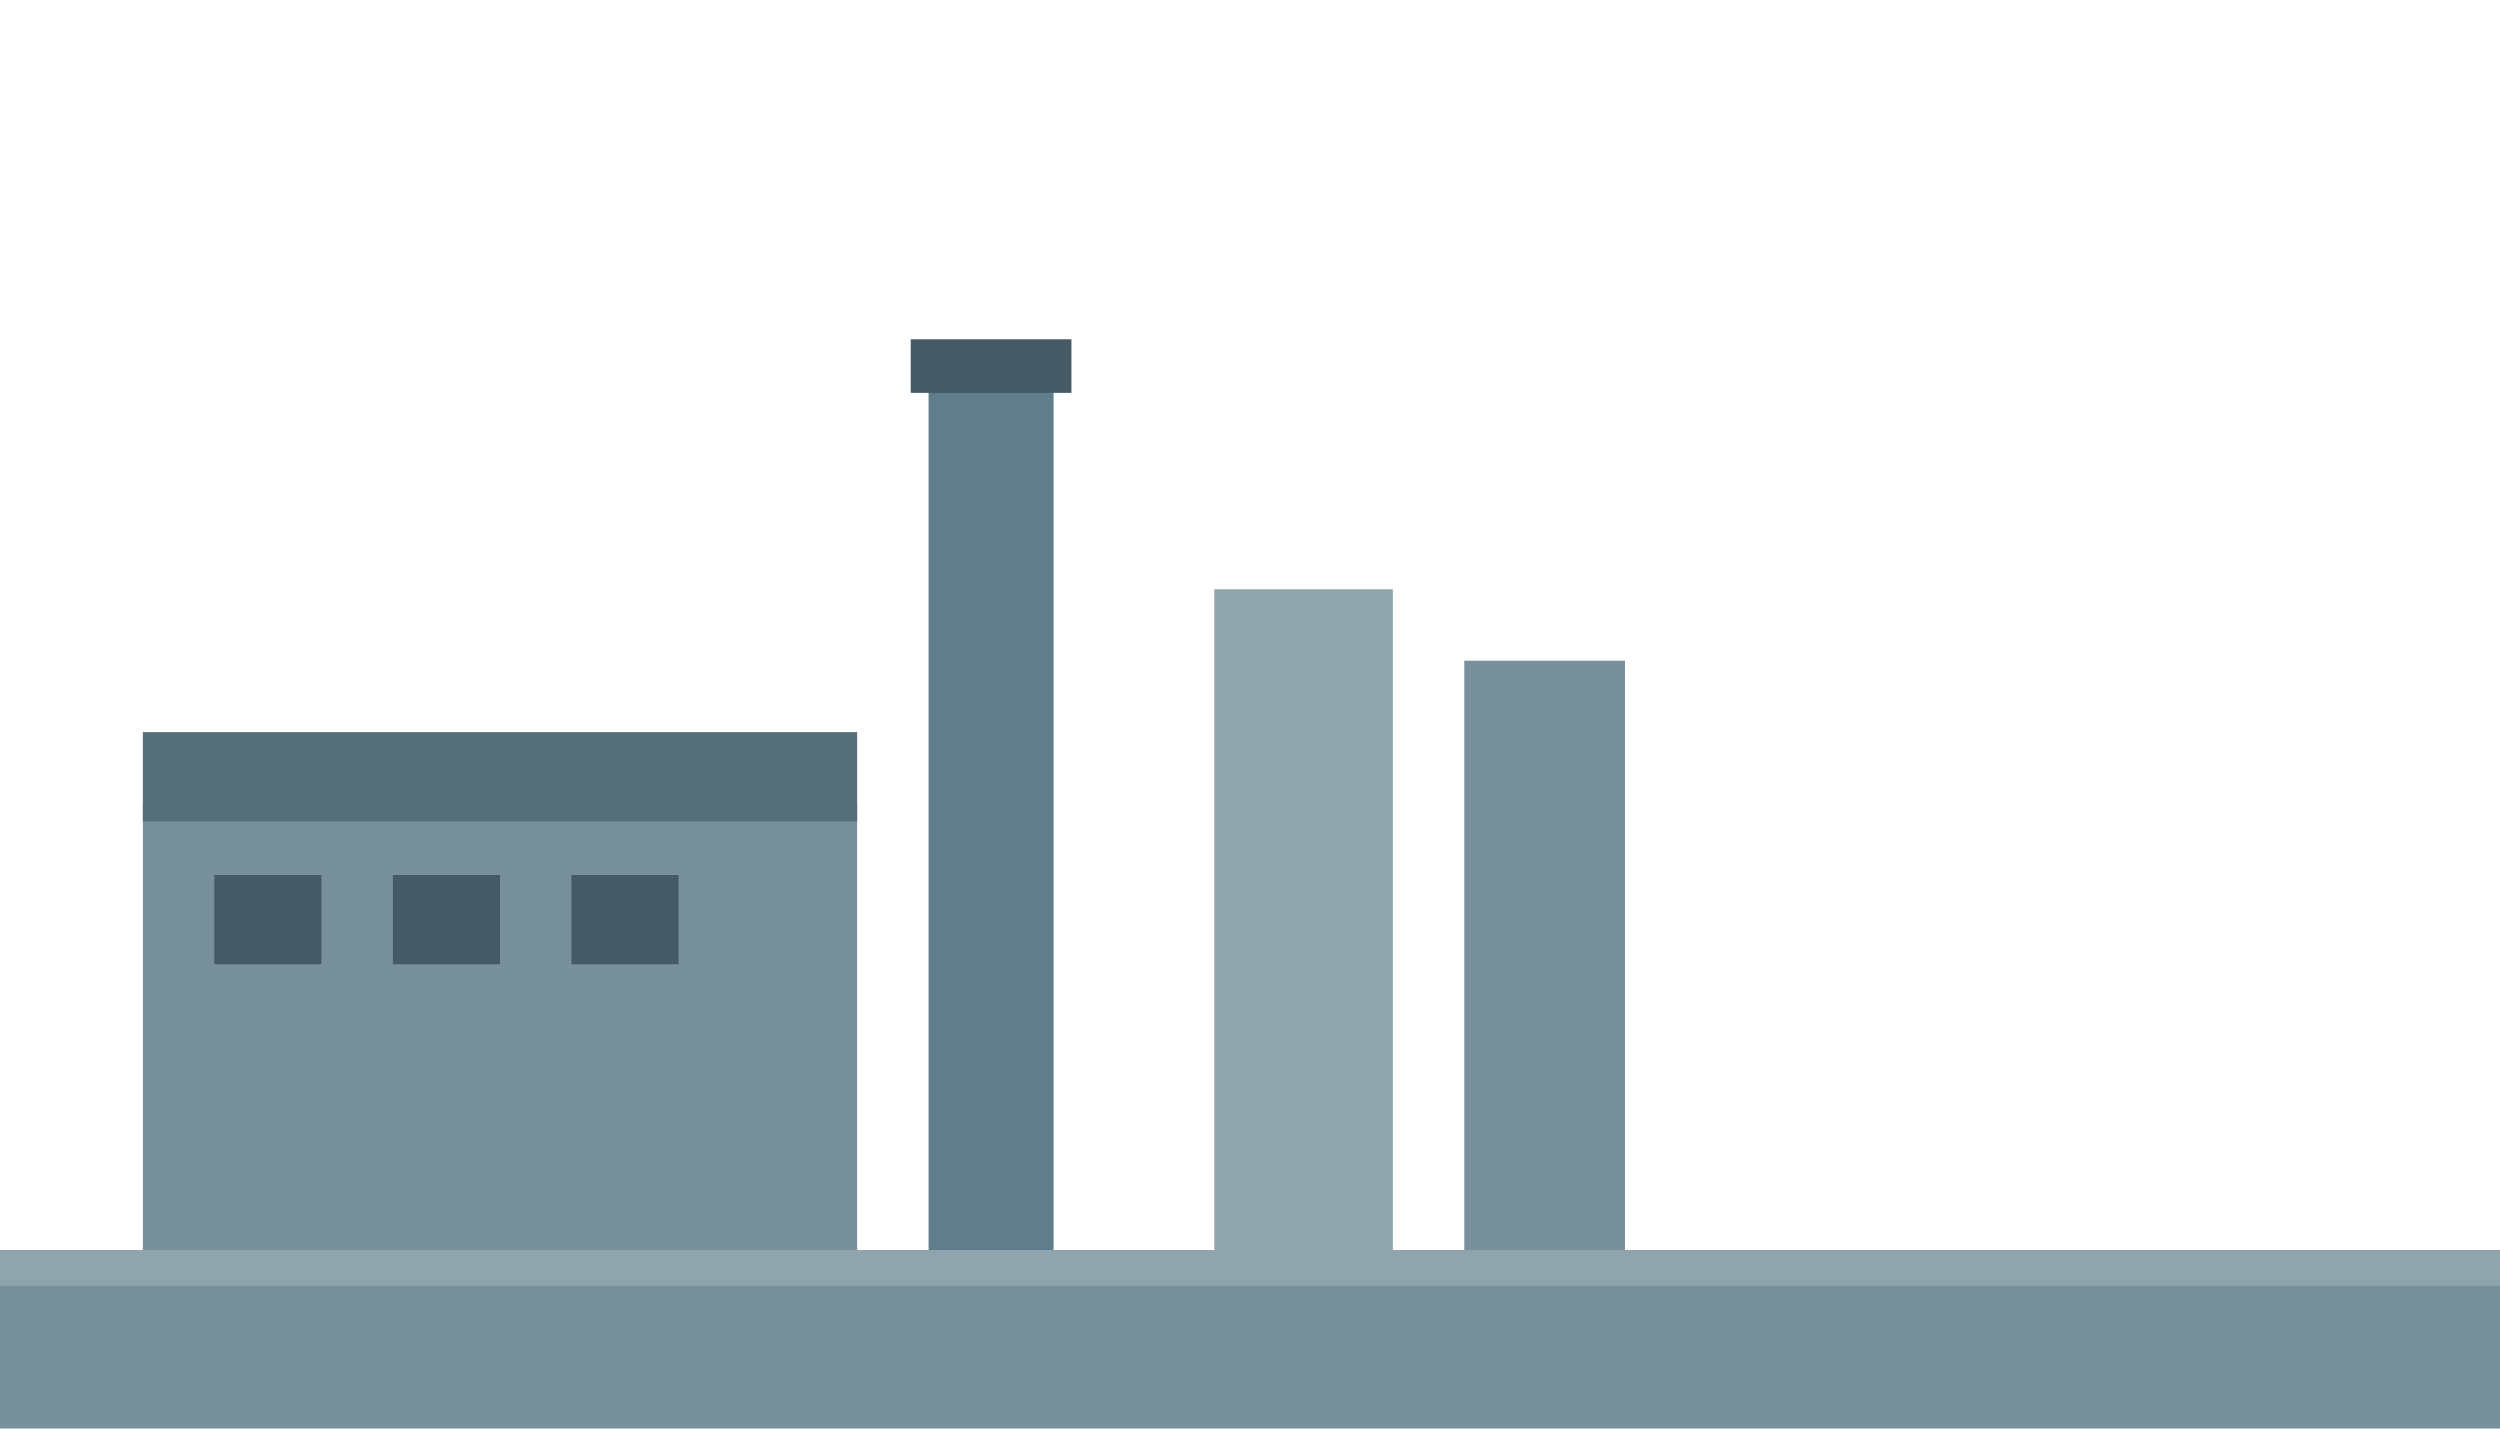
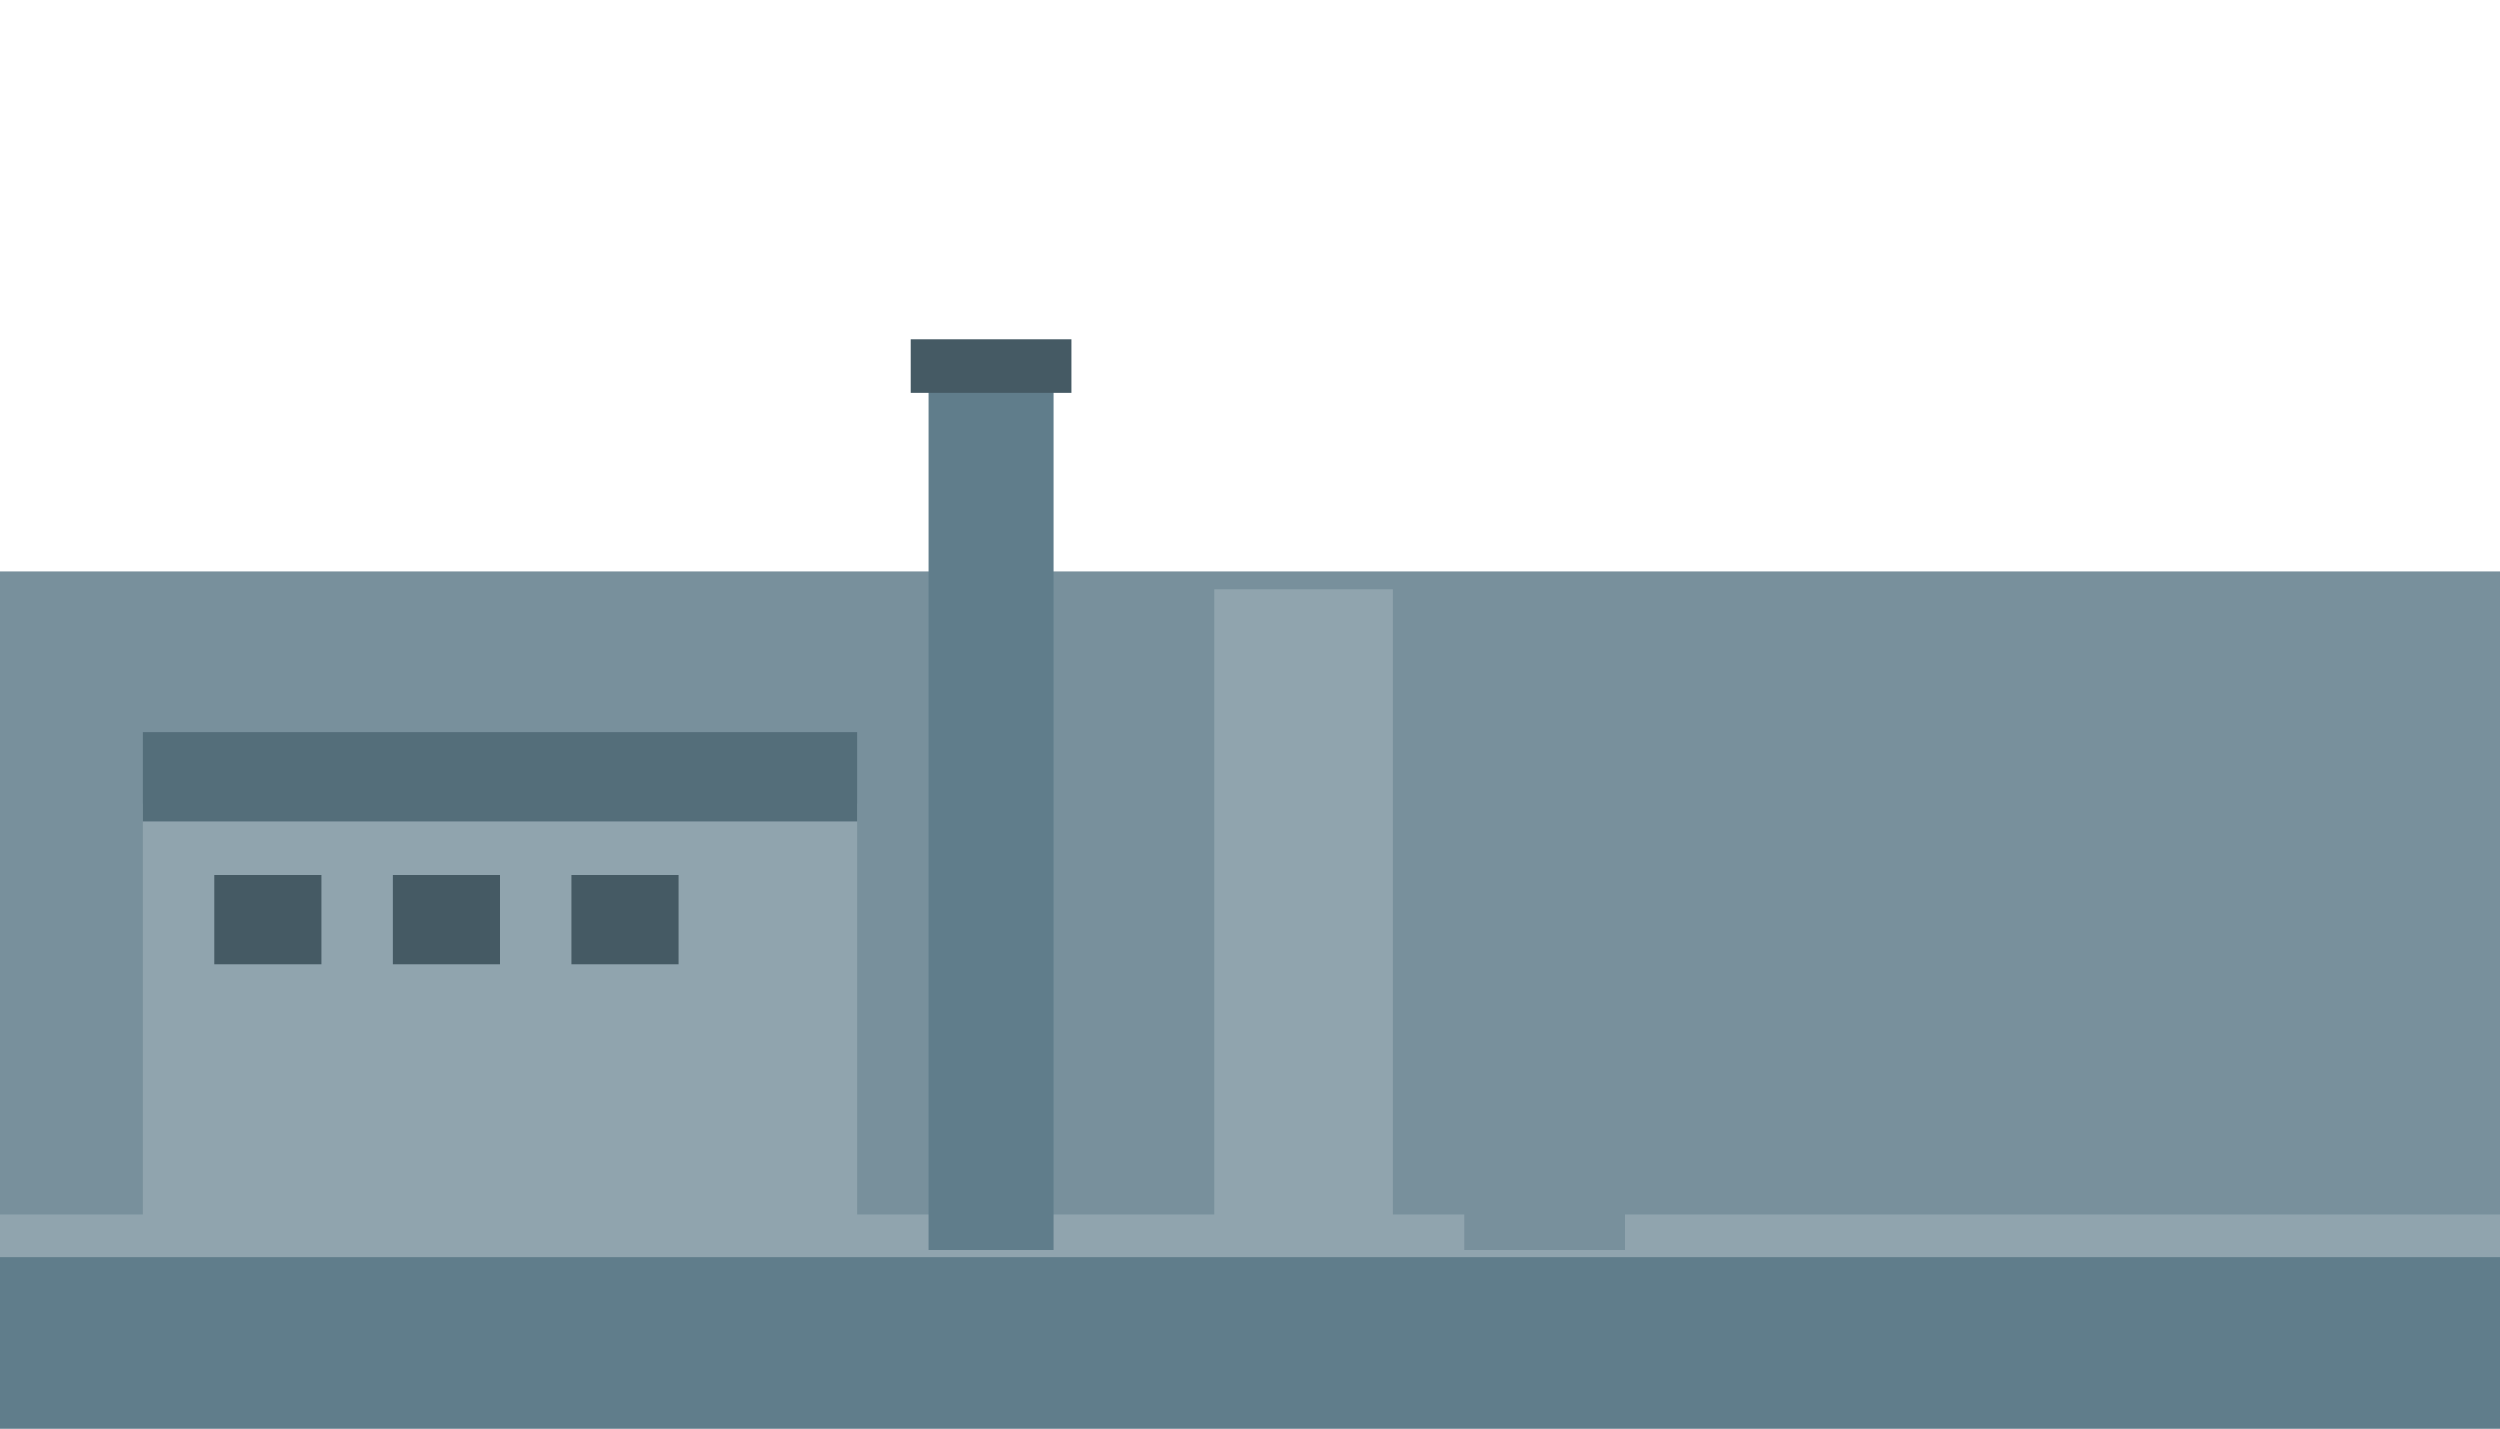
<svg xmlns="http://www.w3.org/2000/svg" width="700" height="400" viewBox="0 0 700 400">
-   <rect x="0" y="350" width="700" height="50" fill="#78909C" />
-   <rect x="0" y="350" width="700" height="10" fill="#90A4AE" />
-   <rect x="40" y="225" width="200" height="125" fill="#78909C" />
+   <rect x="0" y="160" width="700" height="240" fill="#78909C" />
+   <rect x="0" y="340" width="700" height="60" fill="#607D8B" />
+   <rect x="0" y="340" width="700" height="12" fill="#90A4AE" />
+   <rect x="40" y="225" width="200" height="125" fill="#90A4AE" />
  <rect x="40" y="205" width="200" height="25" fill="#546E7A" />
  <rect x="60" y="245" width="30" height="25" fill="#455A64" />
  <rect x="110" y="245" width="30" height="25" fill="#455A64" />
  <rect x="160" y="245" width="30" height="25" fill="#455A64" />
  <rect x="260" y="105" width="35" height="245" fill="#607D8B" />
  <rect x="255" y="95" width="45" height="15" fill="#455A64" />
  <rect x="340" y="165" width="50" height="185" fill="#90A4AE" />
  <rect x="410" y="185" width="45" height="165" fill="#78909C" />
</svg>
